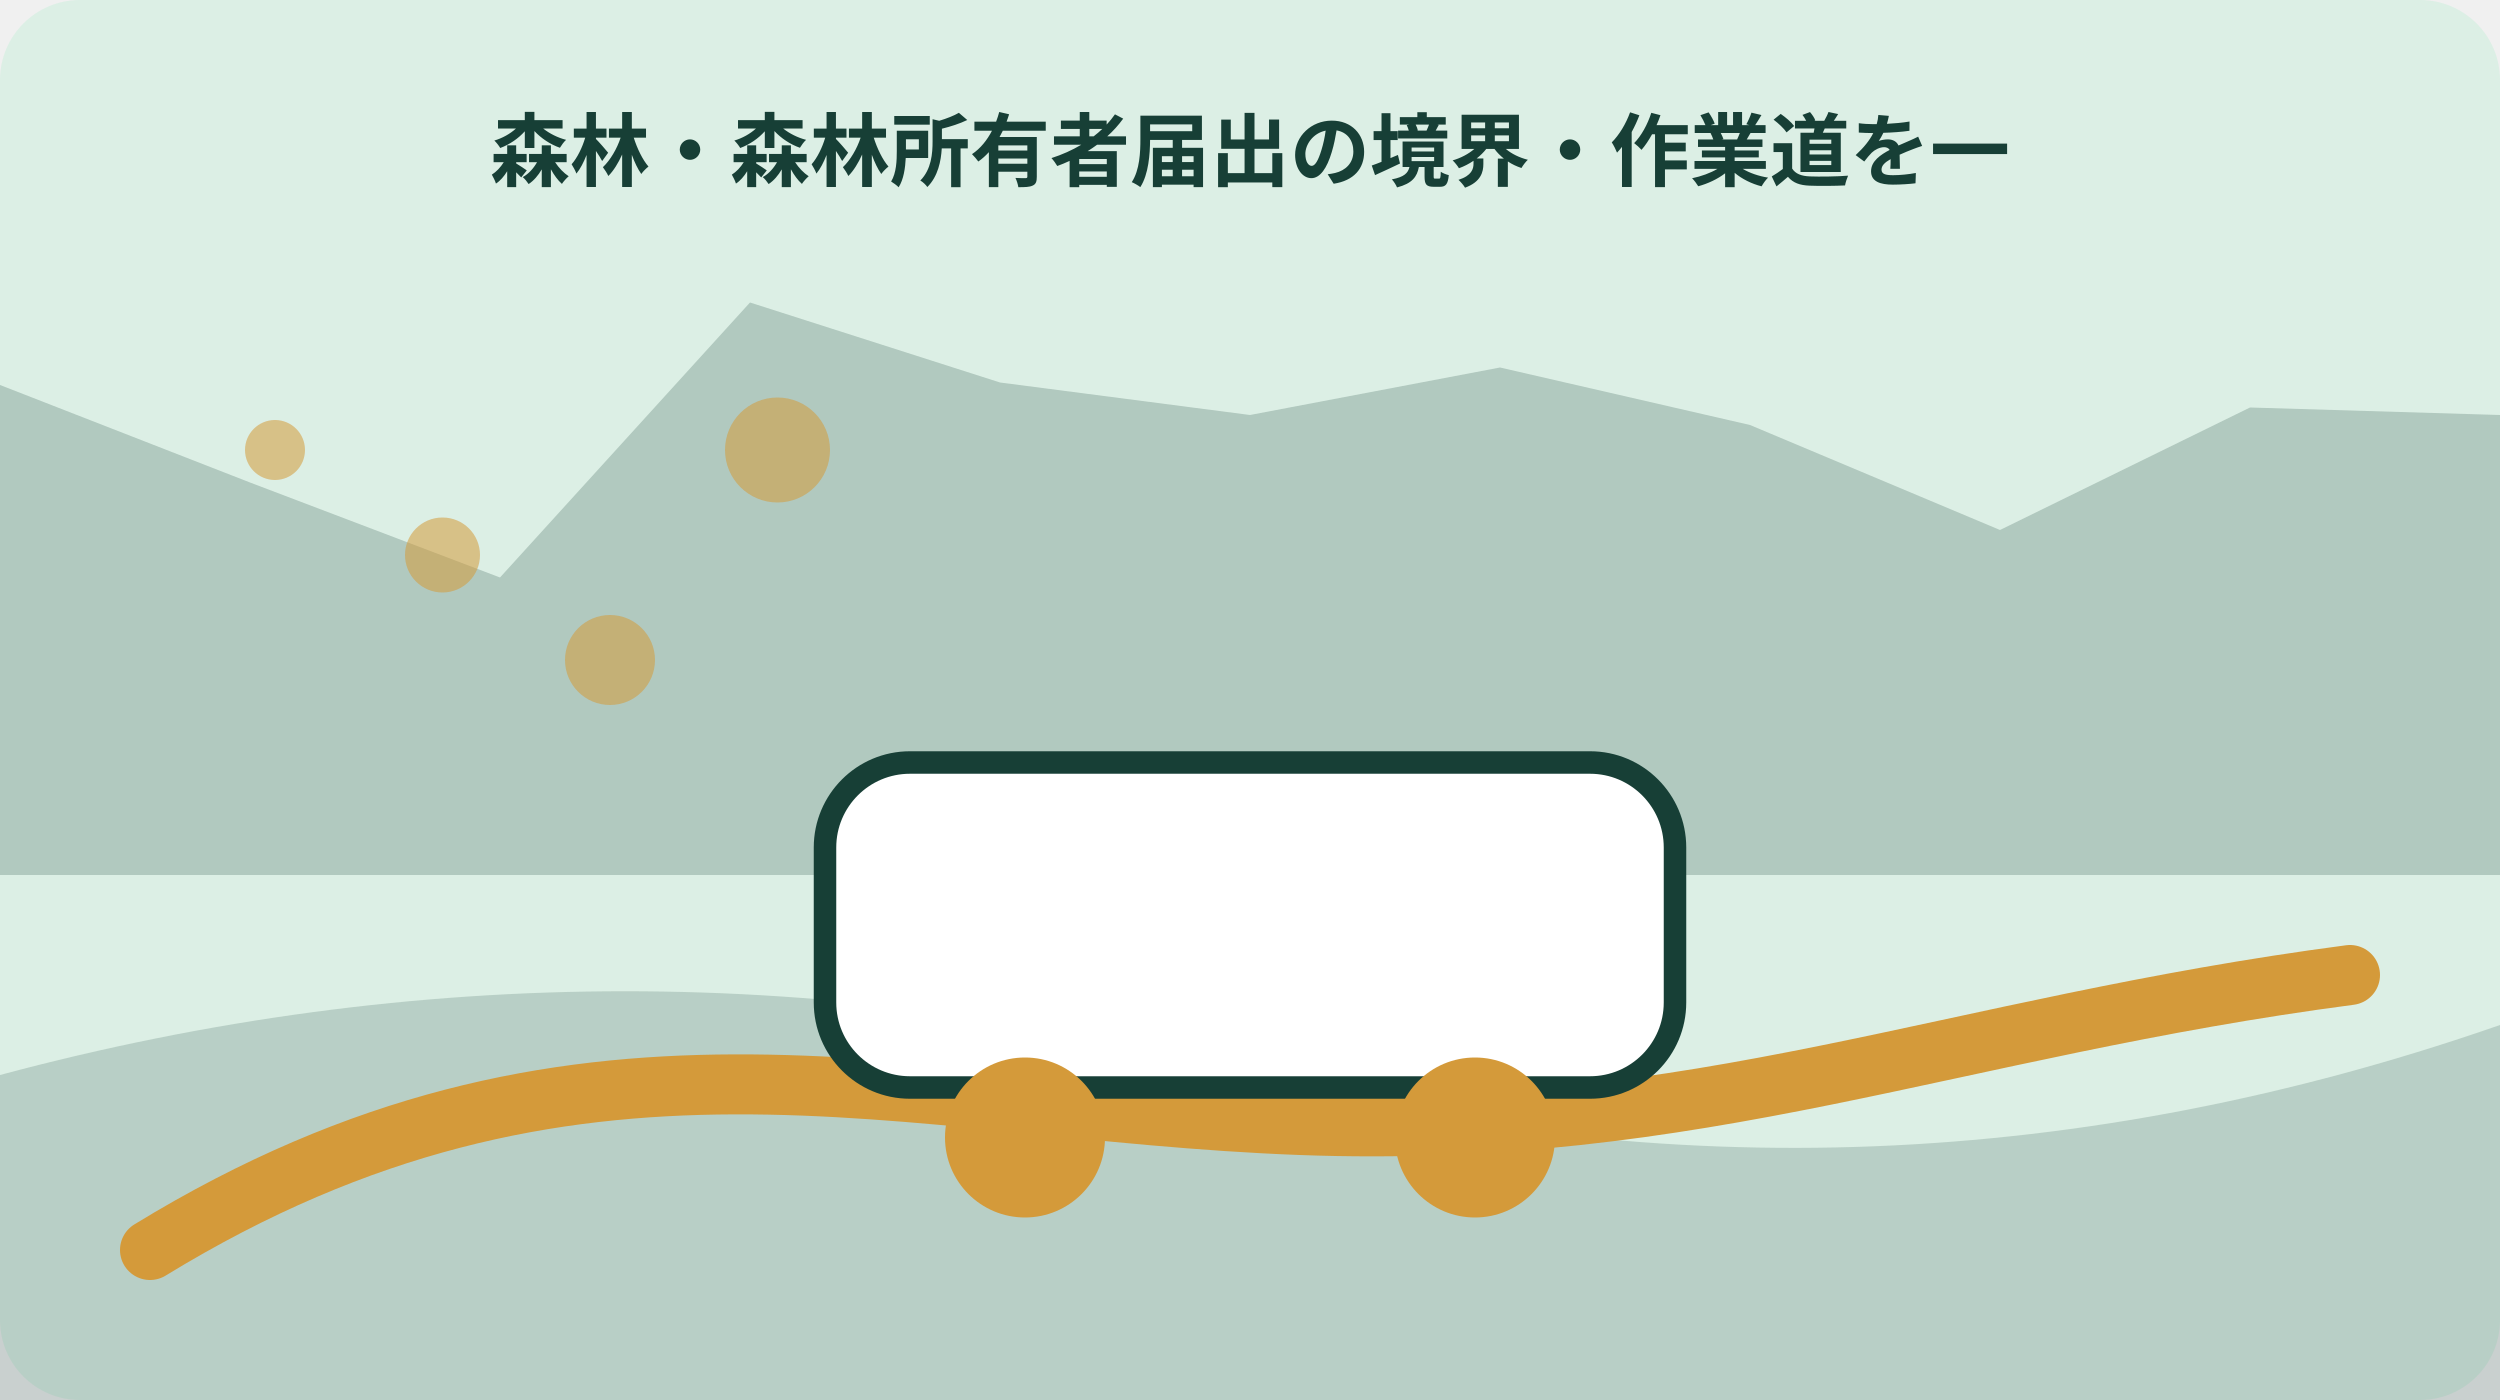
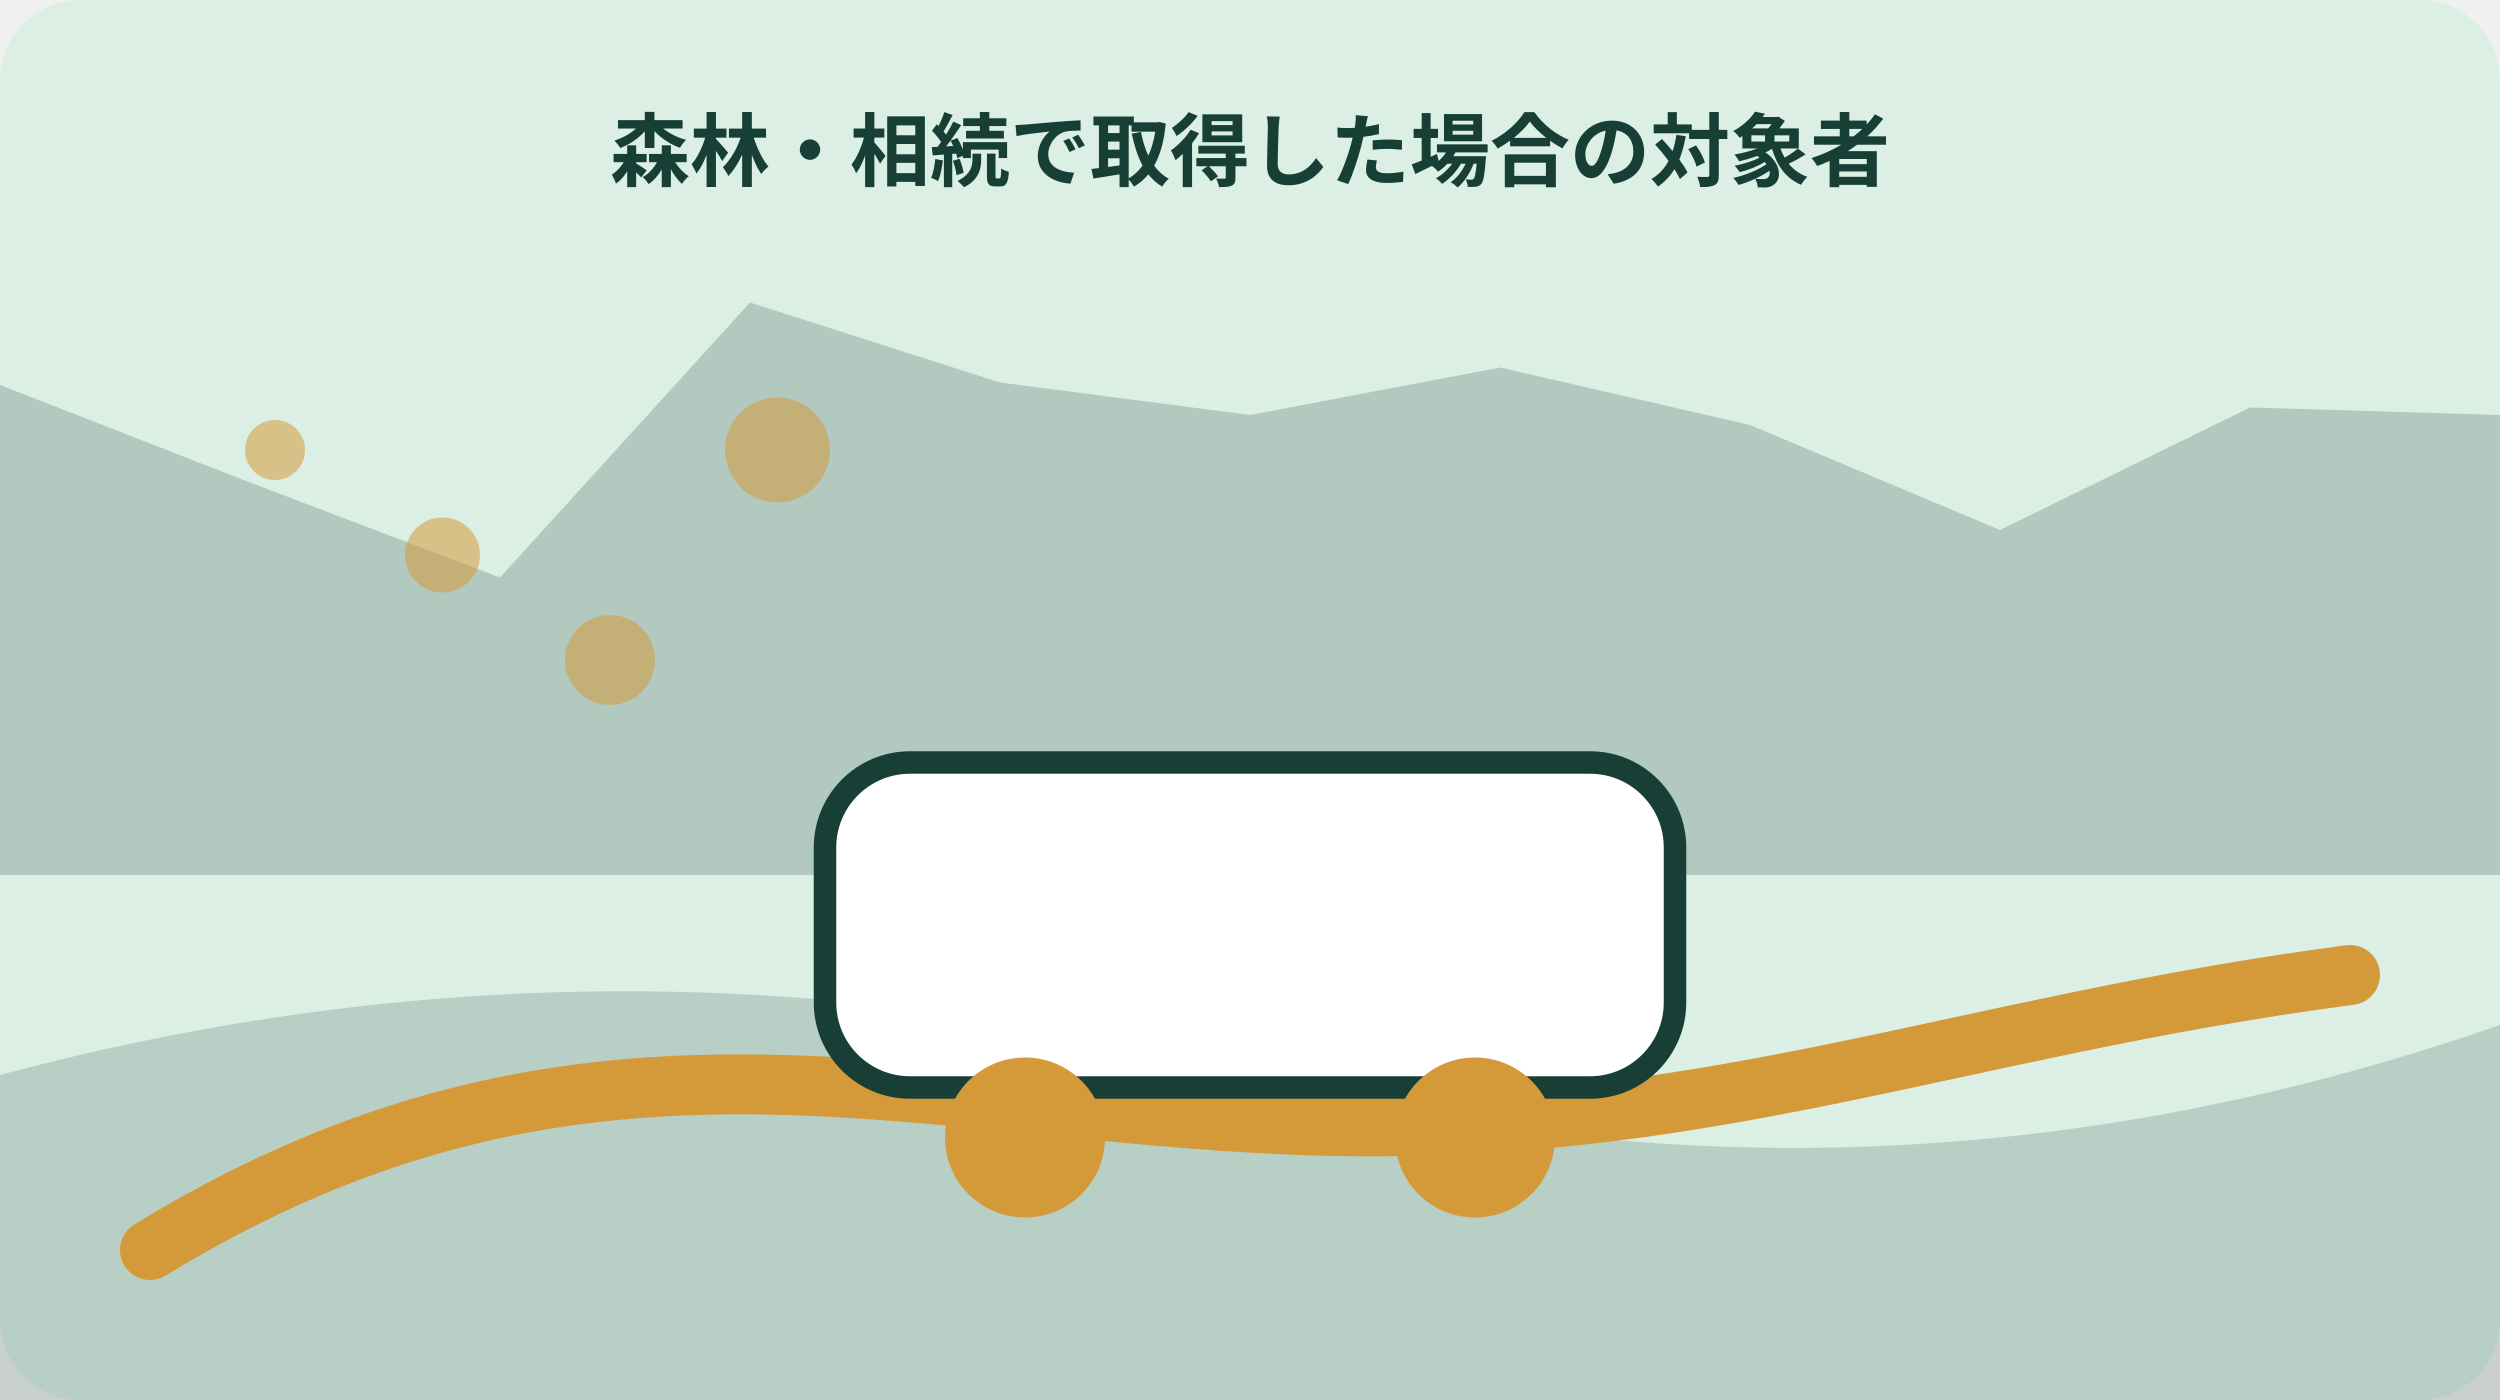
<svg xmlns="http://www.w3.org/2000/svg" width="1000" height="560" viewBox="0 0 1000 560" role="img" aria-labelledby="title desc" data-illustration="mori-editorial" data-topic-id="277" data-scene-index="1">
  <rect width="1000" height="560" rx="32" fill="#dcefe5" />
  <polygon points="0,154 100,193 200,231 300,121 400,153 500,166 600,147 700,170 800,212 900,163 1000,166 1000,350 0,350" fill="#173f36" opacity=".22" />
  <path d="M0 430 Q250 363 500 430 T1000 410 V560 H0Z" fill="#173f36" opacity=".18" />
  <path d="M60 500 C230 396 360 444 520 450 S780 411 940 390" fill="none" stroke="#d49a3a" stroke-width="24" stroke-linecap="round" />
  <circle cx="110" cy="180" r="12" fill="#d49a3a" opacity=".55" />
  <circle cx="177" cy="222" r="15" fill="#d49a3a" opacity=".55" />
  <circle cx="244" cy="264" r="18" fill="#d49a3a" opacity=".55" />
  <circle cx="311" cy="180" r="21" fill="#d49a3a" opacity=".55" />
  <g data-scene="transport">
    <rect x="330" y="305" width="340" height="130" rx="34" fill="#fff" stroke="#173f36" stroke-width="9" />
    <circle cx="410" cy="455" r="32" fill="#d49a3a" />
    <circle cx="590" cy="455" r="32" fill="#d49a3a" />
  </g>
-   <text x="500" y="72" text-anchor="middle" font-family="sans-serif" font-size="32" font-weight="700" fill="#173f36">森林・森林所有者届出の境界・作業道を一</text>
+   <text x="500" y="72" text-anchor="middle" font-family="sans-serif" font-size="32" font-weight="700" fill="#173f36">森林・相続で取得した場合の対象者</text>
</svg>
